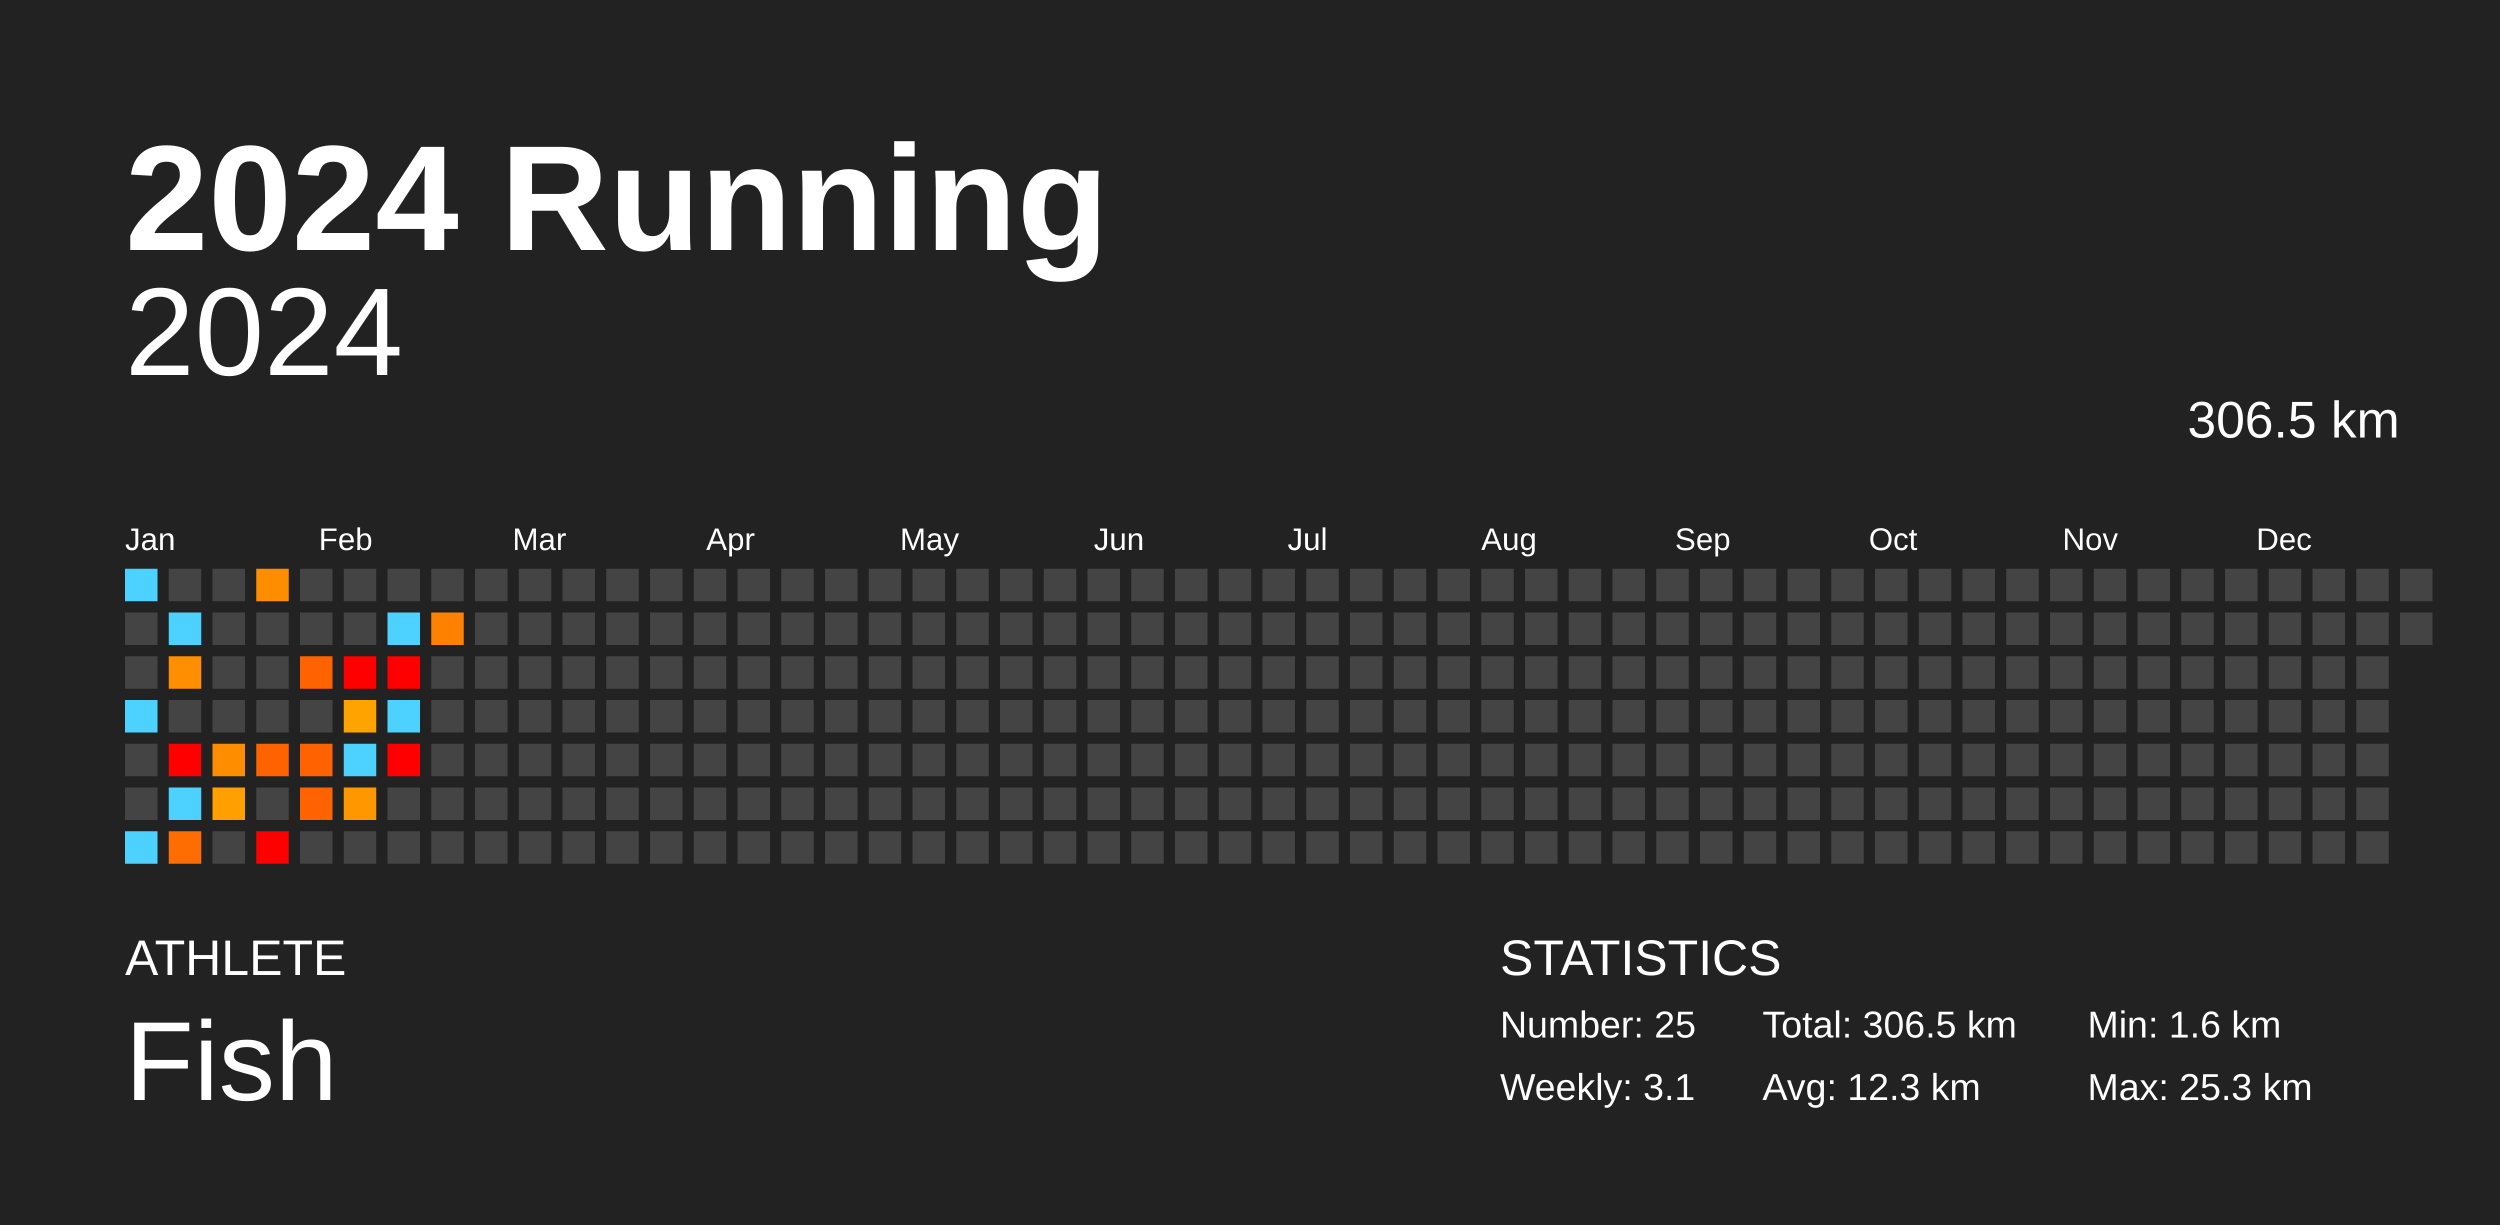
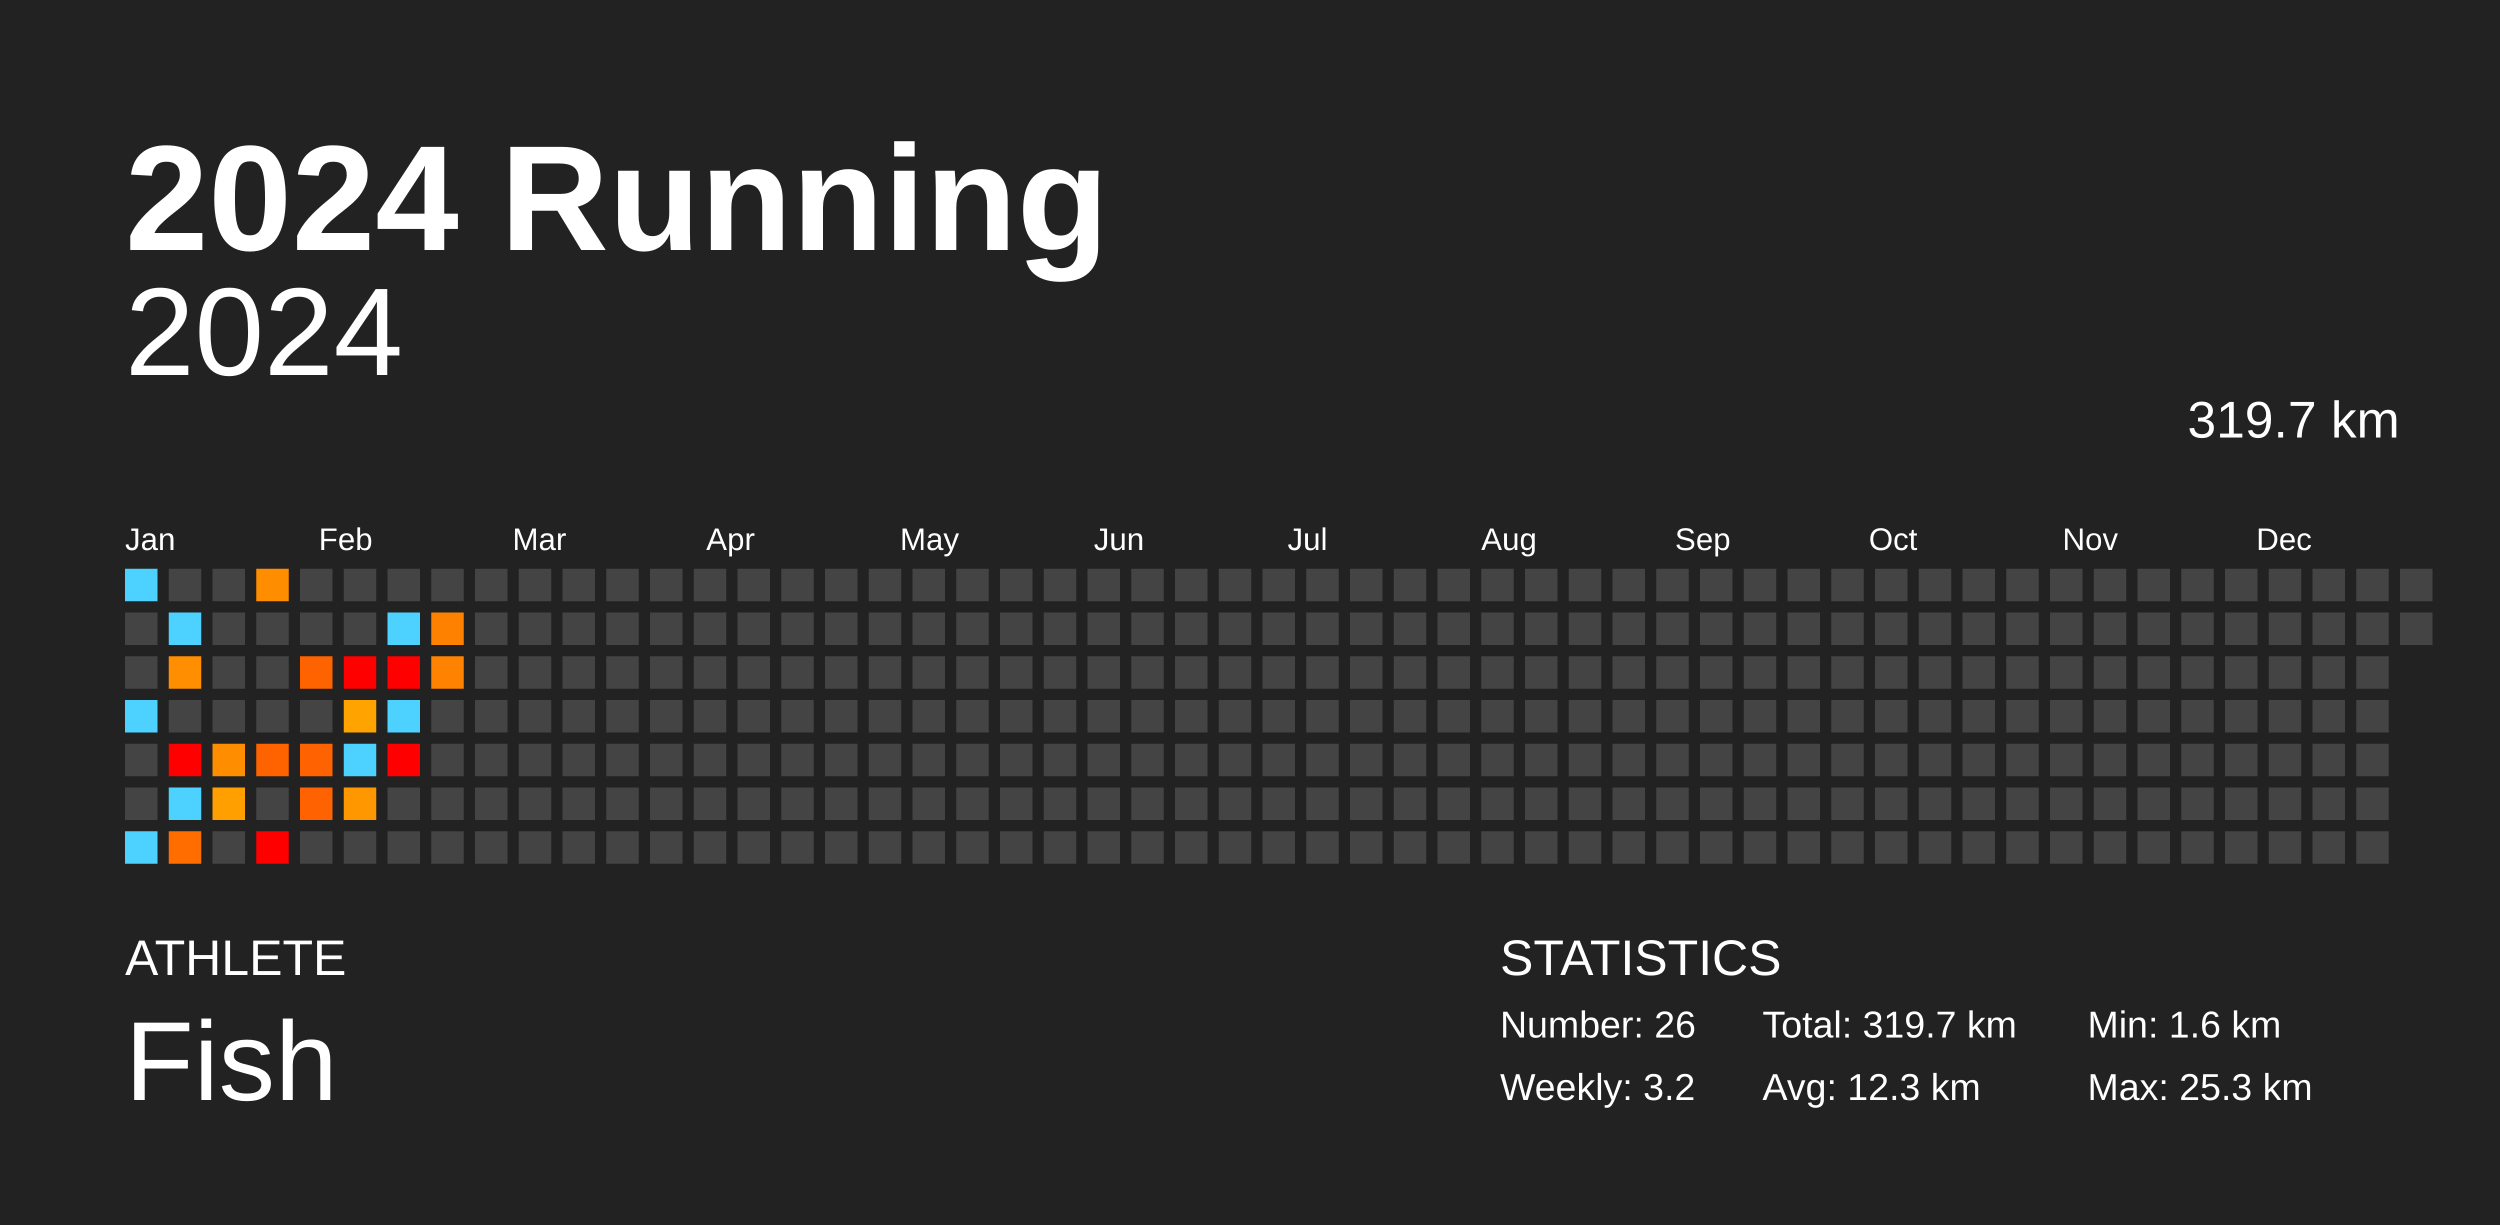
<svg xmlns="http://www.w3.org/2000/svg" baseProfile="full" height="98mm" version="1.1" viewBox="0,0,200,98" width="200mm">
  <defs />
  <rect fill="#222222" height="98" width="200" x="0" y="0" />
  <text fill="#FFFFFF" style="font-size:12px; font-family:Arial; font-weight:bold;" x="10" y="20">2024 Running</text>
  <text fill="#FFFFFF" style="font-size:4px; font-family:Arial" x="10" y="78">ATHLETE</text>
  <text fill="#FFFFFF" style="font-size:9px; font-family:Arial" x="10" y="88">Fish</text>
  <text fill="#FFFFFF" style="font-size:4px; font-family:Arial" x="120" y="78">STATISTICS</text>
-   <text fill="#FFFFFF" style="font-size:3px; font-family:Arial" x="120" y="83">Number: 25</text>
-   <text fill="#FFFFFF" style="font-size:3px; font-family:Arial" x="120" y="88">Weekly: 3.1</text>
-   <text fill="#FFFFFF" style="font-size:3px; font-family:Arial" x="141" y="83">Total: 306.5 km</text>
+   <text fill="#FFFFFF" style="font-size:3px; font-family:Arial" x="120" y="83">Number: 26</text>
+   <text fill="#FFFFFF" style="font-size:3px; font-family:Arial" x="120" y="88">Weekly: 3.2</text>
+   <text fill="#FFFFFF" style="font-size:3px; font-family:Arial" x="141" y="83">Total: 319.7 km</text>
  <text fill="#FFFFFF" style="font-size:3px; font-family:Arial" x="141" y="88">Avg: 12.3 km</text>
  <text fill="#FFFFFF" style="font-size:3px; font-family:Arial" x="167" y="83">Min: 1.6 km</text>
  <text fill="#FFFFFF" style="font-size:3px; font-family:Arial" x="167" y="88">Max: 25.3 km</text>
  <text alignment-baseline="hanging" fill="#FFFFFF" style="font-size:10.0px; font-family:Arial;" x="10" y="30">2024</text>
-   <text alignment-baseline="hanging" fill="#FFFFFF" style="font-size:4.125px; font-family:Arial;" x="175" y="35">306.5 km</text>
+   <text alignment-baseline="hanging" fill="#FFFFFF" style="font-size:4.125px; font-family:Arial;" x="175" y="35">319.7 km</text>
  <text fill="#FFFFFF" style="font-size:2.5px; font-family:Arial" x="10.0" y="44">Jan</text>
  <text fill="#FFFFFF" style="font-size:2.5px; font-family:Arial" x="25.5" y="44">Feb</text>
  <text fill="#FFFFFF" style="font-size:2.5px; font-family:Arial" x="41.0" y="44">Mar</text>
  <text fill="#FFFFFF" style="font-size:2.5px; font-family:Arial" x="56.5" y="44">Apr</text>
  <text fill="#FFFFFF" style="font-size:2.5px; font-family:Arial" x="72.0" y="44">May</text>
  <text fill="#FFFFFF" style="font-size:2.5px; font-family:Arial" x="87.5" y="44">Jun</text>
  <text fill="#FFFFFF" style="font-size:2.5px; font-family:Arial" x="103.0" y="44">Jul</text>
  <text fill="#FFFFFF" style="font-size:2.5px; font-family:Arial" x="118.5" y="44">Aug</text>
  <text fill="#FFFFFF" style="font-size:2.5px; font-family:Arial" x="134.0" y="44">Sep</text>
  <text fill="#FFFFFF" style="font-size:2.5px; font-family:Arial" x="149.5" y="44">Oct</text>
  <text fill="#FFFFFF" style="font-size:2.5px; font-family:Arial" x="165.0" y="44">Nov</text>
  <text fill="#FFFFFF" style="font-size:2.5px; font-family:Arial" x="180.5" y="44">Dec</text>
  <rect fill="#4dd2ff" height="2.6" width="2.6" x="10.0" y="45.5" />
  <rect fill="#444444" height="2.6" width="2.6" x="10.0" y="49.0" />
  <rect fill="#444444" height="2.6" width="2.6" x="10.0" y="52.5" />
  <rect fill="#4dd2ff" height="2.6" width="2.6" x="10.0" y="56.0" />
  <rect fill="#444444" height="2.6" width="2.6" x="10.0" y="59.5" />
  <rect fill="#444444" height="2.6" width="2.6" x="10.0" y="63.0" />
  <rect fill="#4dd2ff" height="2.6" width="2.6" x="10.0" y="66.5" />
  <rect fill="#444444" height="2.6" width="2.6" x="13.5" y="45.5" />
  <rect fill="#4dd2ff" height="2.6" width="2.6" x="13.5" y="49.0" />
  <rect fill="#ff8e00" height="2.6" width="2.6" x="13.5" y="52.5" />
  <rect fill="#444444" height="2.6" width="2.6" x="13.5" y="56.0" />
  <rect fill="red" height="2.6" width="2.6" x="13.5" y="59.5" />
  <rect fill="#4dd2ff" height="2.6" width="2.6" x="13.5" y="63.0" />
  <rect fill="#ff6d00" height="2.6" width="2.6" x="13.5" y="66.5" />
  <rect fill="#444444" height="2.6" width="2.6" x="17.0" y="45.5" />
  <rect fill="#444444" height="2.6" width="2.6" x="17.0" y="49.0" />
  <rect fill="#444444" height="2.6" width="2.6" x="17.0" y="52.5" />
  <rect fill="#444444" height="2.6" width="2.6" x="17.0" y="56.0" />
  <rect fill="#ff8d00" height="2.6" width="2.6" x="17.0" y="59.5" />
  <rect fill="#ff9f00" height="2.6" width="2.6" x="17.0" y="63.0" />
  <rect fill="#444444" height="2.6" width="2.6" x="17.0" y="66.5" />
  <rect fill="#ff8d00" height="2.6" width="2.6" x="20.5" y="45.5" />
  <rect fill="#444444" height="2.6" width="2.6" x="20.5" y="49.0" />
  <rect fill="#444444" height="2.6" width="2.6" x="20.5" y="52.5" />
  <rect fill="#444444" height="2.6" width="2.6" x="20.5" y="56.0" />
  <rect fill="#ff6300" height="2.6" width="2.6" x="20.5" y="59.5" />
  <rect fill="#444444" height="2.6" width="2.6" x="20.5" y="63.0" />
  <rect fill="red" height="2.6" width="2.6" x="20.5" y="66.5" />
  <rect fill="#444444" height="2.6" width="2.6" x="24.0" y="45.5" />
  <rect fill="#444444" height="2.6" width="2.6" x="24.0" y="49.0" />
  <rect fill="#ff6300" height="2.6" width="2.6" x="24.0" y="52.5" />
  <rect fill="#444444" height="2.6" width="2.6" x="24.0" y="56.0" />
  <rect fill="#ff6200" height="2.6" width="2.6" x="24.0" y="59.5" />
  <rect fill="#ff6200" height="2.6" width="2.6" x="24.0" y="63.0" />
  <rect fill="#444444" height="2.6" width="2.6" x="24.0" y="66.5" />
  <rect fill="#444444" height="2.6" width="2.6" x="27.5" y="45.5" />
  <rect fill="#444444" height="2.6" width="2.6" x="27.5" y="49.0" />
  <rect fill="red" height="2.6" width="2.6" x="27.5" y="52.5" />
  <rect fill="#ffa300" height="2.6" width="2.6" x="27.5" y="56.0" />
  <rect fill="#4dd2ff" height="2.6" width="2.6" x="27.5" y="59.5" />
  <rect fill="#ff9800" height="2.6" width="2.6" x="27.5" y="63.0" />
  <rect fill="#444444" height="2.6" width="2.6" x="27.5" y="66.5" />
  <rect fill="#444444" height="2.6" width="2.6" x="31.0" y="45.5" />
  <rect fill="#4dd2ff" height="2.6" width="2.6" x="31.0" y="49.0" />
  <rect fill="red" height="2.6" width="2.6" x="31.0" y="52.5" />
  <rect fill="#4dd2ff" height="2.6" width="2.6" x="31.0" y="56.0" />
  <rect fill="red" height="2.6" width="2.6" x="31.0" y="59.5" />
  <rect fill="#444444" height="2.6" width="2.6" x="31.0" y="63.0" />
  <rect fill="#444444" height="2.6" width="2.6" x="31.0" y="66.5" />
  <rect fill="#444444" height="2.6" width="2.6" x="34.5" y="45.5" />
  <rect fill="#ff8100" height="2.6" width="2.6" x="34.5" y="49.0" />
-   <rect fill="#444444" height="2.6" width="2.6" x="34.5" y="52.5" />
+   <rect fill="#ff8200" height="2.6" width="2.6" x="34.5" y="52.5" />
  <rect fill="#444444" height="2.6" width="2.6" x="34.5" y="56.0" />
  <rect fill="#444444" height="2.6" width="2.6" x="34.5" y="59.5" />
  <rect fill="#444444" height="2.6" width="2.6" x="34.5" y="63.0" />
  <rect fill="#444444" height="2.6" width="2.6" x="34.5" y="66.5" />
  <rect fill="#444444" height="2.6" width="2.6" x="38.0" y="45.5" />
  <rect fill="#444444" height="2.6" width="2.6" x="38.0" y="49.0" />
  <rect fill="#444444" height="2.6" width="2.6" x="38.0" y="52.5" />
  <rect fill="#444444" height="2.6" width="2.6" x="38.0" y="56.0" />
  <rect fill="#444444" height="2.6" width="2.6" x="38.0" y="59.5" />
  <rect fill="#444444" height="2.6" width="2.6" x="38.0" y="63.0" />
  <rect fill="#444444" height="2.6" width="2.6" x="38.0" y="66.5" />
  <rect fill="#444444" height="2.6" width="2.6" x="41.5" y="45.5" />
  <rect fill="#444444" height="2.6" width="2.6" x="41.5" y="49.0" />
  <rect fill="#444444" height="2.6" width="2.6" x="41.5" y="52.5" />
  <rect fill="#444444" height="2.6" width="2.6" x="41.5" y="56.0" />
  <rect fill="#444444" height="2.6" width="2.6" x="41.5" y="59.5" />
  <rect fill="#444444" height="2.6" width="2.6" x="41.5" y="63.0" />
  <rect fill="#444444" height="2.6" width="2.6" x="41.5" y="66.5" />
  <rect fill="#444444" height="2.6" width="2.6" x="45.0" y="45.5" />
  <rect fill="#444444" height="2.6" width="2.6" x="45.0" y="49.0" />
  <rect fill="#444444" height="2.6" width="2.6" x="45.0" y="52.5" />
  <rect fill="#444444" height="2.6" width="2.6" x="45.0" y="56.0" />
  <rect fill="#444444" height="2.6" width="2.6" x="45.0" y="59.5" />
  <rect fill="#444444" height="2.6" width="2.6" x="45.0" y="63.0" />
  <rect fill="#444444" height="2.6" width="2.6" x="45.0" y="66.5" />
  <rect fill="#444444" height="2.6" width="2.6" x="48.5" y="45.5" />
  <rect fill="#444444" height="2.6" width="2.6" x="48.5" y="49.0" />
  <rect fill="#444444" height="2.6" width="2.6" x="48.5" y="52.5" />
  <rect fill="#444444" height="2.6" width="2.6" x="48.5" y="56.0" />
  <rect fill="#444444" height="2.6" width="2.6" x="48.5" y="59.5" />
  <rect fill="#444444" height="2.6" width="2.6" x="48.5" y="63.0" />
  <rect fill="#444444" height="2.6" width="2.6" x="48.5" y="66.5" />
  <rect fill="#444444" height="2.6" width="2.6" x="52.0" y="45.5" />
  <rect fill="#444444" height="2.6" width="2.6" x="52.0" y="49.0" />
  <rect fill="#444444" height="2.6" width="2.6" x="52.0" y="52.5" />
  <rect fill="#444444" height="2.6" width="2.6" x="52.0" y="56.0" />
  <rect fill="#444444" height="2.6" width="2.6" x="52.0" y="59.5" />
  <rect fill="#444444" height="2.6" width="2.6" x="52.0" y="63.0" />
  <rect fill="#444444" height="2.6" width="2.6" x="52.0" y="66.5" />
  <rect fill="#444444" height="2.6" width="2.6" x="55.5" y="45.5" />
  <rect fill="#444444" height="2.6" width="2.6" x="55.5" y="49.0" />
  <rect fill="#444444" height="2.6" width="2.6" x="55.5" y="52.5" />
  <rect fill="#444444" height="2.6" width="2.6" x="55.5" y="56.0" />
  <rect fill="#444444" height="2.6" width="2.6" x="55.5" y="59.5" />
  <rect fill="#444444" height="2.6" width="2.6" x="55.5" y="63.0" />
  <rect fill="#444444" height="2.6" width="2.6" x="55.5" y="66.5" />
  <rect fill="#444444" height="2.6" width="2.6" x="59.0" y="45.5" />
  <rect fill="#444444" height="2.6" width="2.6" x="59.0" y="49.0" />
  <rect fill="#444444" height="2.6" width="2.6" x="59.0" y="52.5" />
  <rect fill="#444444" height="2.6" width="2.6" x="59.0" y="56.0" />
  <rect fill="#444444" height="2.6" width="2.6" x="59.0" y="59.5" />
  <rect fill="#444444" height="2.6" width="2.6" x="59.0" y="63.0" />
  <rect fill="#444444" height="2.6" width="2.6" x="59.0" y="66.5" />
  <rect fill="#444444" height="2.6" width="2.6" x="62.5" y="45.5" />
  <rect fill="#444444" height="2.6" width="2.6" x="62.5" y="49.0" />
  <rect fill="#444444" height="2.6" width="2.6" x="62.5" y="52.5" />
  <rect fill="#444444" height="2.6" width="2.6" x="62.5" y="56.0" />
  <rect fill="#444444" height="2.6" width="2.6" x="62.5" y="59.5" />
  <rect fill="#444444" height="2.6" width="2.6" x="62.5" y="63.0" />
  <rect fill="#444444" height="2.6" width="2.6" x="62.5" y="66.5" />
  <rect fill="#444444" height="2.6" width="2.6" x="66.0" y="45.5" />
  <rect fill="#444444" height="2.6" width="2.6" x="66.0" y="49.0" />
  <rect fill="#444444" height="2.6" width="2.6" x="66.0" y="52.5" />
  <rect fill="#444444" height="2.6" width="2.6" x="66.0" y="56.0" />
  <rect fill="#444444" height="2.6" width="2.6" x="66.0" y="59.5" />
  <rect fill="#444444" height="2.6" width="2.6" x="66.0" y="63.0" />
  <rect fill="#444444" height="2.6" width="2.6" x="66.0" y="66.5" />
  <rect fill="#444444" height="2.6" width="2.6" x="69.5" y="45.5" />
  <rect fill="#444444" height="2.6" width="2.6" x="69.5" y="49.0" />
  <rect fill="#444444" height="2.6" width="2.6" x="69.5" y="52.5" />
  <rect fill="#444444" height="2.6" width="2.6" x="69.5" y="56.0" />
  <rect fill="#444444" height="2.6" width="2.6" x="69.5" y="59.5" />
  <rect fill="#444444" height="2.6" width="2.6" x="69.5" y="63.0" />
  <rect fill="#444444" height="2.6" width="2.6" x="69.5" y="66.5" />
  <rect fill="#444444" height="2.6" width="2.6" x="73.0" y="45.5" />
  <rect fill="#444444" height="2.6" width="2.6" x="73.0" y="49.0" />
  <rect fill="#444444" height="2.6" width="2.6" x="73.0" y="52.5" />
  <rect fill="#444444" height="2.6" width="2.6" x="73.0" y="56.0" />
  <rect fill="#444444" height="2.6" width="2.6" x="73.0" y="59.5" />
  <rect fill="#444444" height="2.6" width="2.6" x="73.0" y="63.0" />
  <rect fill="#444444" height="2.6" width="2.6" x="73.0" y="66.5" />
  <rect fill="#444444" height="2.6" width="2.6" x="76.5" y="45.5" />
  <rect fill="#444444" height="2.6" width="2.6" x="76.5" y="49.0" />
  <rect fill="#444444" height="2.6" width="2.6" x="76.5" y="52.5" />
  <rect fill="#444444" height="2.6" width="2.6" x="76.5" y="56.0" />
  <rect fill="#444444" height="2.6" width="2.6" x="76.5" y="59.5" />
  <rect fill="#444444" height="2.6" width="2.6" x="76.5" y="63.0" />
  <rect fill="#444444" height="2.6" width="2.6" x="76.5" y="66.5" />
  <rect fill="#444444" height="2.6" width="2.6" x="80.0" y="45.5" />
  <rect fill="#444444" height="2.6" width="2.6" x="80.0" y="49.0" />
  <rect fill="#444444" height="2.6" width="2.6" x="80.0" y="52.5" />
  <rect fill="#444444" height="2.6" width="2.6" x="80.0" y="56.0" />
  <rect fill="#444444" height="2.6" width="2.6" x="80.0" y="59.5" />
  <rect fill="#444444" height="2.6" width="2.6" x="80.0" y="63.0" />
  <rect fill="#444444" height="2.6" width="2.6" x="80.0" y="66.5" />
  <rect fill="#444444" height="2.6" width="2.6" x="83.5" y="45.5" />
  <rect fill="#444444" height="2.6" width="2.6" x="83.5" y="49.0" />
  <rect fill="#444444" height="2.6" width="2.6" x="83.5" y="52.5" />
  <rect fill="#444444" height="2.6" width="2.6" x="83.5" y="56.0" />
  <rect fill="#444444" height="2.6" width="2.6" x="83.5" y="59.5" />
  <rect fill="#444444" height="2.6" width="2.6" x="83.5" y="63.0" />
  <rect fill="#444444" height="2.6" width="2.6" x="83.5" y="66.5" />
  <rect fill="#444444" height="2.6" width="2.6" x="87.0" y="45.5" />
  <rect fill="#444444" height="2.6" width="2.6" x="87.0" y="49.0" />
  <rect fill="#444444" height="2.6" width="2.6" x="87.0" y="52.5" />
  <rect fill="#444444" height="2.6" width="2.6" x="87.0" y="56.0" />
  <rect fill="#444444" height="2.6" width="2.6" x="87.0" y="59.5" />
  <rect fill="#444444" height="2.6" width="2.6" x="87.0" y="63.0" />
  <rect fill="#444444" height="2.6" width="2.6" x="87.0" y="66.5" />
  <rect fill="#444444" height="2.6" width="2.6" x="90.5" y="45.5" />
  <rect fill="#444444" height="2.6" width="2.6" x="90.5" y="49.0" />
  <rect fill="#444444" height="2.6" width="2.6" x="90.5" y="52.5" />
  <rect fill="#444444" height="2.6" width="2.6" x="90.5" y="56.0" />
  <rect fill="#444444" height="2.6" width="2.6" x="90.5" y="59.5" />
  <rect fill="#444444" height="2.6" width="2.6" x="90.5" y="63.0" />
  <rect fill="#444444" height="2.6" width="2.6" x="90.5" y="66.5" />
  <rect fill="#444444" height="2.6" width="2.6" x="94.0" y="45.5" />
  <rect fill="#444444" height="2.6" width="2.6" x="94.0" y="49.0" />
  <rect fill="#444444" height="2.6" width="2.6" x="94.0" y="52.5" />
  <rect fill="#444444" height="2.6" width="2.6" x="94.0" y="56.0" />
  <rect fill="#444444" height="2.6" width="2.6" x="94.0" y="59.5" />
  <rect fill="#444444" height="2.6" width="2.6" x="94.0" y="63.0" />
  <rect fill="#444444" height="2.6" width="2.6" x="94.0" y="66.5" />
  <rect fill="#444444" height="2.6" width="2.6" x="97.5" y="45.5" />
  <rect fill="#444444" height="2.6" width="2.6" x="97.5" y="49.0" />
  <rect fill="#444444" height="2.6" width="2.6" x="97.5" y="52.5" />
  <rect fill="#444444" height="2.6" width="2.6" x="97.5" y="56.0" />
  <rect fill="#444444" height="2.6" width="2.6" x="97.5" y="59.5" />
  <rect fill="#444444" height="2.6" width="2.6" x="97.5" y="63.0" />
  <rect fill="#444444" height="2.6" width="2.6" x="97.5" y="66.5" />
  <rect fill="#444444" height="2.6" width="2.6" x="101.0" y="45.5" />
  <rect fill="#444444" height="2.6" width="2.6" x="101.0" y="49.0" />
  <rect fill="#444444" height="2.6" width="2.6" x="101.0" y="52.5" />
  <rect fill="#444444" height="2.6" width="2.6" x="101.0" y="56.0" />
  <rect fill="#444444" height="2.6" width="2.6" x="101.0" y="59.5" />
  <rect fill="#444444" height="2.6" width="2.6" x="101.0" y="63.0" />
  <rect fill="#444444" height="2.6" width="2.6" x="101.0" y="66.5" />
  <rect fill="#444444" height="2.6" width="2.6" x="104.5" y="45.5" />
  <rect fill="#444444" height="2.6" width="2.6" x="104.5" y="49.0" />
  <rect fill="#444444" height="2.6" width="2.6" x="104.5" y="52.5" />
  <rect fill="#444444" height="2.6" width="2.6" x="104.5" y="56.0" />
  <rect fill="#444444" height="2.6" width="2.6" x="104.5" y="59.5" />
  <rect fill="#444444" height="2.6" width="2.6" x="104.5" y="63.0" />
  <rect fill="#444444" height="2.6" width="2.6" x="104.5" y="66.5" />
  <rect fill="#444444" height="2.6" width="2.6" x="108.0" y="45.5" />
  <rect fill="#444444" height="2.6" width="2.6" x="108.0" y="49.0" />
  <rect fill="#444444" height="2.6" width="2.6" x="108.0" y="52.5" />
  <rect fill="#444444" height="2.6" width="2.6" x="108.0" y="56.0" />
  <rect fill="#444444" height="2.6" width="2.6" x="108.0" y="59.5" />
  <rect fill="#444444" height="2.6" width="2.6" x="108.0" y="63.0" />
  <rect fill="#444444" height="2.6" width="2.6" x="108.0" y="66.5" />
  <rect fill="#444444" height="2.6" width="2.6" x="111.5" y="45.5" />
  <rect fill="#444444" height="2.6" width="2.6" x="111.5" y="49.0" />
  <rect fill="#444444" height="2.6" width="2.6" x="111.5" y="52.5" />
  <rect fill="#444444" height="2.6" width="2.6" x="111.5" y="56.0" />
  <rect fill="#444444" height="2.6" width="2.6" x="111.5" y="59.5" />
  <rect fill="#444444" height="2.6" width="2.6" x="111.5" y="63.0" />
  <rect fill="#444444" height="2.6" width="2.6" x="111.5" y="66.5" />
  <rect fill="#444444" height="2.6" width="2.6" x="115.0" y="45.5" />
  <rect fill="#444444" height="2.6" width="2.6" x="115.0" y="49.0" />
  <rect fill="#444444" height="2.6" width="2.6" x="115.0" y="52.5" />
  <rect fill="#444444" height="2.6" width="2.6" x="115.0" y="56.0" />
  <rect fill="#444444" height="2.6" width="2.6" x="115.0" y="59.5" />
  <rect fill="#444444" height="2.6" width="2.6" x="115.0" y="63.0" />
  <rect fill="#444444" height="2.6" width="2.6" x="115.0" y="66.5" />
  <rect fill="#444444" height="2.6" width="2.6" x="118.5" y="45.5" />
  <rect fill="#444444" height="2.6" width="2.6" x="118.5" y="49.0" />
  <rect fill="#444444" height="2.6" width="2.6" x="118.5" y="52.5" />
  <rect fill="#444444" height="2.6" width="2.6" x="118.5" y="56.0" />
  <rect fill="#444444" height="2.6" width="2.6" x="118.5" y="59.5" />
  <rect fill="#444444" height="2.6" width="2.6" x="118.5" y="63.0" />
  <rect fill="#444444" height="2.6" width="2.6" x="118.5" y="66.5" />
  <rect fill="#444444" height="2.6" width="2.6" x="122.0" y="45.5" />
  <rect fill="#444444" height="2.6" width="2.6" x="122.0" y="49.0" />
  <rect fill="#444444" height="2.6" width="2.6" x="122.0" y="52.5" />
  <rect fill="#444444" height="2.6" width="2.6" x="122.0" y="56.0" />
  <rect fill="#444444" height="2.6" width="2.6" x="122.0" y="59.5" />
  <rect fill="#444444" height="2.6" width="2.6" x="122.0" y="63.0" />
  <rect fill="#444444" height="2.6" width="2.6" x="122.0" y="66.5" />
  <rect fill="#444444" height="2.6" width="2.6" x="125.5" y="45.5" />
  <rect fill="#444444" height="2.6" width="2.6" x="125.5" y="49.0" />
  <rect fill="#444444" height="2.6" width="2.6" x="125.5" y="52.5" />
  <rect fill="#444444" height="2.6" width="2.6" x="125.5" y="56.0" />
  <rect fill="#444444" height="2.6" width="2.6" x="125.5" y="59.5" />
  <rect fill="#444444" height="2.6" width="2.6" x="125.5" y="63.0" />
  <rect fill="#444444" height="2.6" width="2.6" x="125.5" y="66.5" />
  <rect fill="#444444" height="2.6" width="2.6" x="129.0" y="45.5" />
  <rect fill="#444444" height="2.6" width="2.6" x="129.0" y="49.0" />
  <rect fill="#444444" height="2.6" width="2.6" x="129.0" y="52.5" />
  <rect fill="#444444" height="2.6" width="2.6" x="129.0" y="56.0" />
  <rect fill="#444444" height="2.6" width="2.6" x="129.0" y="59.5" />
  <rect fill="#444444" height="2.6" width="2.6" x="129.0" y="63.0" />
  <rect fill="#444444" height="2.6" width="2.6" x="129.0" y="66.5" />
  <rect fill="#444444" height="2.6" width="2.6" x="132.5" y="45.5" />
  <rect fill="#444444" height="2.6" width="2.6" x="132.5" y="49.0" />
  <rect fill="#444444" height="2.6" width="2.6" x="132.5" y="52.5" />
  <rect fill="#444444" height="2.6" width="2.6" x="132.5" y="56.0" />
  <rect fill="#444444" height="2.6" width="2.6" x="132.5" y="59.5" />
  <rect fill="#444444" height="2.6" width="2.6" x="132.5" y="63.0" />
  <rect fill="#444444" height="2.6" width="2.6" x="132.5" y="66.5" />
  <rect fill="#444444" height="2.6" width="2.6" x="136.0" y="45.5" />
  <rect fill="#444444" height="2.6" width="2.6" x="136.0" y="49.0" />
  <rect fill="#444444" height="2.6" width="2.6" x="136.0" y="52.5" />
  <rect fill="#444444" height="2.6" width="2.6" x="136.0" y="56.0" />
  <rect fill="#444444" height="2.6" width="2.6" x="136.0" y="59.5" />
  <rect fill="#444444" height="2.6" width="2.6" x="136.0" y="63.0" />
  <rect fill="#444444" height="2.6" width="2.6" x="136.0" y="66.5" />
  <rect fill="#444444" height="2.6" width="2.6" x="139.5" y="45.5" />
  <rect fill="#444444" height="2.6" width="2.6" x="139.5" y="49.0" />
  <rect fill="#444444" height="2.6" width="2.6" x="139.5" y="52.5" />
  <rect fill="#444444" height="2.6" width="2.6" x="139.5" y="56.0" />
  <rect fill="#444444" height="2.6" width="2.6" x="139.5" y="59.5" />
  <rect fill="#444444" height="2.6" width="2.6" x="139.5" y="63.0" />
  <rect fill="#444444" height="2.6" width="2.6" x="139.5" y="66.5" />
  <rect fill="#444444" height="2.6" width="2.6" x="143.0" y="45.5" />
  <rect fill="#444444" height="2.6" width="2.6" x="143.0" y="49.0" />
  <rect fill="#444444" height="2.6" width="2.6" x="143.0" y="52.5" />
  <rect fill="#444444" height="2.6" width="2.6" x="143.0" y="56.0" />
  <rect fill="#444444" height="2.6" width="2.6" x="143.0" y="59.5" />
  <rect fill="#444444" height="2.6" width="2.6" x="143.0" y="63.0" />
  <rect fill="#444444" height="2.6" width="2.6" x="143.0" y="66.5" />
  <rect fill="#444444" height="2.6" width="2.6" x="146.5" y="45.5" />
  <rect fill="#444444" height="2.6" width="2.6" x="146.5" y="49.0" />
  <rect fill="#444444" height="2.6" width="2.6" x="146.5" y="52.5" />
  <rect fill="#444444" height="2.6" width="2.6" x="146.5" y="56.0" />
  <rect fill="#444444" height="2.6" width="2.6" x="146.5" y="59.5" />
  <rect fill="#444444" height="2.6" width="2.6" x="146.5" y="63.0" />
  <rect fill="#444444" height="2.6" width="2.6" x="146.5" y="66.5" />
  <rect fill="#444444" height="2.6" width="2.6" x="150.0" y="45.5" />
  <rect fill="#444444" height="2.6" width="2.6" x="150.0" y="49.0" />
  <rect fill="#444444" height="2.6" width="2.6" x="150.0" y="52.5" />
  <rect fill="#444444" height="2.6" width="2.6" x="150.0" y="56.0" />
  <rect fill="#444444" height="2.6" width="2.6" x="150.0" y="59.5" />
  <rect fill="#444444" height="2.6" width="2.6" x="150.0" y="63.0" />
  <rect fill="#444444" height="2.6" width="2.6" x="150.0" y="66.5" />
  <rect fill="#444444" height="2.6" width="2.6" x="153.5" y="45.5" />
  <rect fill="#444444" height="2.6" width="2.6" x="153.5" y="49.0" />
  <rect fill="#444444" height="2.6" width="2.6" x="153.5" y="52.5" />
  <rect fill="#444444" height="2.6" width="2.6" x="153.5" y="56.0" />
  <rect fill="#444444" height="2.6" width="2.6" x="153.5" y="59.5" />
  <rect fill="#444444" height="2.6" width="2.6" x="153.5" y="63.0" />
  <rect fill="#444444" height="2.6" width="2.6" x="153.5" y="66.5" />
  <rect fill="#444444" height="2.6" width="2.6" x="157.0" y="45.5" />
  <rect fill="#444444" height="2.6" width="2.6" x="157.0" y="49.0" />
  <rect fill="#444444" height="2.6" width="2.6" x="157.0" y="52.5" />
  <rect fill="#444444" height="2.6" width="2.6" x="157.0" y="56.0" />
  <rect fill="#444444" height="2.6" width="2.6" x="157.0" y="59.5" />
  <rect fill="#444444" height="2.6" width="2.6" x="157.0" y="63.0" />
  <rect fill="#444444" height="2.6" width="2.6" x="157.0" y="66.5" />
  <rect fill="#444444" height="2.6" width="2.6" x="160.5" y="45.5" />
  <rect fill="#444444" height="2.6" width="2.6" x="160.5" y="49.0" />
  <rect fill="#444444" height="2.6" width="2.6" x="160.5" y="52.5" />
  <rect fill="#444444" height="2.6" width="2.6" x="160.5" y="56.0" />
  <rect fill="#444444" height="2.6" width="2.6" x="160.5" y="59.5" />
  <rect fill="#444444" height="2.6" width="2.6" x="160.5" y="63.0" />
  <rect fill="#444444" height="2.6" width="2.6" x="160.5" y="66.5" />
  <rect fill="#444444" height="2.6" width="2.6" x="164.0" y="45.5" />
  <rect fill="#444444" height="2.6" width="2.6" x="164.0" y="49.0" />
  <rect fill="#444444" height="2.6" width="2.6" x="164.0" y="52.5" />
  <rect fill="#444444" height="2.6" width="2.6" x="164.0" y="56.0" />
  <rect fill="#444444" height="2.6" width="2.6" x="164.0" y="59.5" />
  <rect fill="#444444" height="2.6" width="2.6" x="164.0" y="63.0" />
  <rect fill="#444444" height="2.6" width="2.6" x="164.0" y="66.5" />
  <rect fill="#444444" height="2.6" width="2.6" x="167.5" y="45.5" />
  <rect fill="#444444" height="2.6" width="2.6" x="167.5" y="49.0" />
  <rect fill="#444444" height="2.6" width="2.6" x="167.5" y="52.5" />
  <rect fill="#444444" height="2.6" width="2.6" x="167.5" y="56.0" />
  <rect fill="#444444" height="2.6" width="2.6" x="167.5" y="59.5" />
  <rect fill="#444444" height="2.6" width="2.6" x="167.5" y="63.0" />
  <rect fill="#444444" height="2.6" width="2.6" x="167.5" y="66.5" />
  <rect fill="#444444" height="2.6" width="2.6" x="171.0" y="45.5" />
  <rect fill="#444444" height="2.6" width="2.6" x="171.0" y="49.0" />
  <rect fill="#444444" height="2.6" width="2.6" x="171.0" y="52.5" />
  <rect fill="#444444" height="2.6" width="2.6" x="171.0" y="56.0" />
  <rect fill="#444444" height="2.6" width="2.6" x="171.0" y="59.5" />
  <rect fill="#444444" height="2.6" width="2.6" x="171.0" y="63.0" />
  <rect fill="#444444" height="2.6" width="2.6" x="171.0" y="66.5" />
  <rect fill="#444444" height="2.6" width="2.6" x="174.5" y="45.5" />
  <rect fill="#444444" height="2.6" width="2.6" x="174.5" y="49.0" />
  <rect fill="#444444" height="2.6" width="2.6" x="174.5" y="52.5" />
  <rect fill="#444444" height="2.6" width="2.6" x="174.5" y="56.0" />
  <rect fill="#444444" height="2.6" width="2.6" x="174.5" y="59.5" />
  <rect fill="#444444" height="2.6" width="2.6" x="174.5" y="63.0" />
  <rect fill="#444444" height="2.6" width="2.6" x="174.5" y="66.5" />
  <rect fill="#444444" height="2.6" width="2.6" x="178.0" y="45.5" />
  <rect fill="#444444" height="2.6" width="2.6" x="178.0" y="49.0" />
  <rect fill="#444444" height="2.6" width="2.6" x="178.0" y="52.5" />
  <rect fill="#444444" height="2.6" width="2.6" x="178.0" y="56.0" />
  <rect fill="#444444" height="2.6" width="2.6" x="178.0" y="59.5" />
  <rect fill="#444444" height="2.6" width="2.6" x="178.0" y="63.0" />
  <rect fill="#444444" height="2.6" width="2.6" x="178.0" y="66.5" />
  <rect fill="#444444" height="2.6" width="2.6" x="181.5" y="45.5" />
  <rect fill="#444444" height="2.6" width="2.6" x="181.5" y="49.0" />
  <rect fill="#444444" height="2.6" width="2.6" x="181.5" y="52.5" />
  <rect fill="#444444" height="2.6" width="2.6" x="181.5" y="56.0" />
  <rect fill="#444444" height="2.6" width="2.6" x="181.5" y="59.5" />
  <rect fill="#444444" height="2.6" width="2.6" x="181.5" y="63.0" />
  <rect fill="#444444" height="2.6" width="2.6" x="181.5" y="66.5" />
  <rect fill="#444444" height="2.6" width="2.6" x="185.0" y="45.5" />
  <rect fill="#444444" height="2.6" width="2.6" x="185.0" y="49.0" />
  <rect fill="#444444" height="2.6" width="2.6" x="185.0" y="52.5" />
  <rect fill="#444444" height="2.6" width="2.6" x="185.0" y="56.0" />
  <rect fill="#444444" height="2.6" width="2.6" x="185.0" y="59.5" />
  <rect fill="#444444" height="2.6" width="2.6" x="185.0" y="63.0" />
  <rect fill="#444444" height="2.6" width="2.6" x="185.0" y="66.5" />
  <rect fill="#444444" height="2.6" width="2.6" x="188.5" y="45.5" />
  <rect fill="#444444" height="2.6" width="2.6" x="188.5" y="49.0" />
  <rect fill="#444444" height="2.6" width="2.6" x="188.5" y="52.5" />
  <rect fill="#444444" height="2.6" width="2.6" x="188.5" y="56.0" />
  <rect fill="#444444" height="2.6" width="2.6" x="188.5" y="59.5" />
  <rect fill="#444444" height="2.6" width="2.6" x="188.5" y="63.0" />
  <rect fill="#444444" height="2.6" width="2.6" x="188.5" y="66.5" />
  <rect fill="#444444" height="2.6" width="2.6" x="192.0" y="45.5" />
  <rect fill="#444444" height="2.6" width="2.6" x="192.0" y="49.0" />
</svg>
